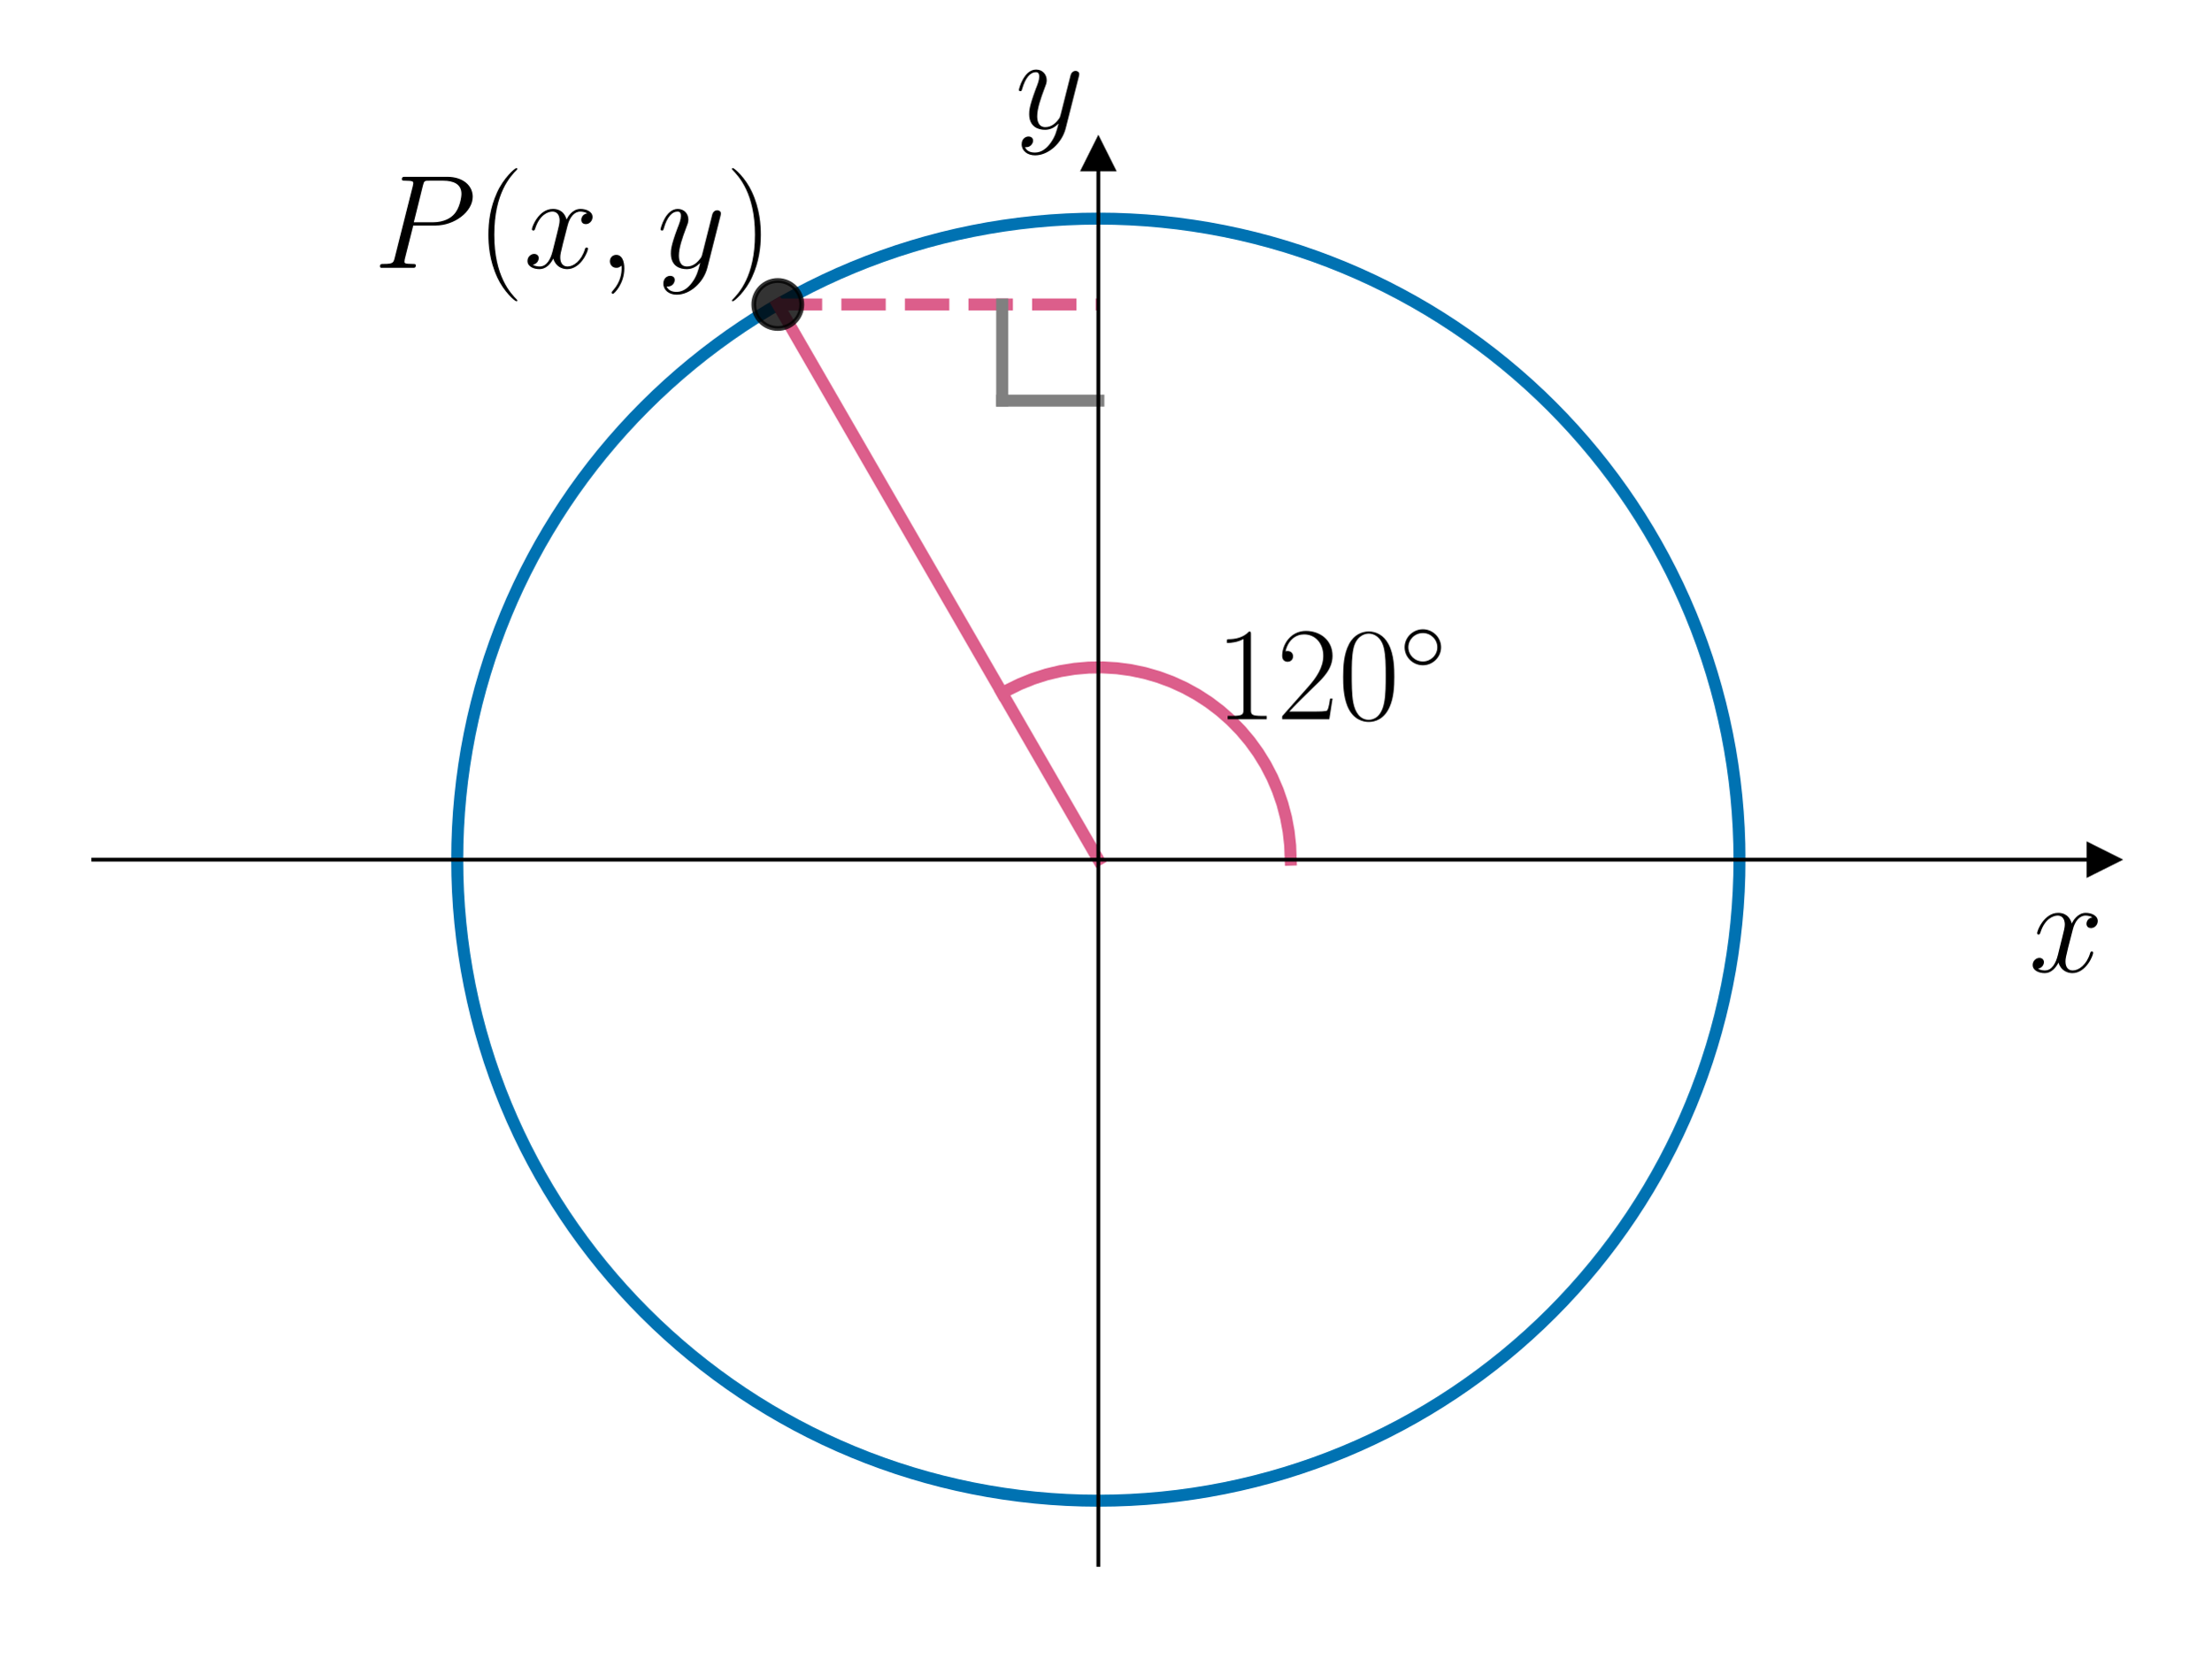
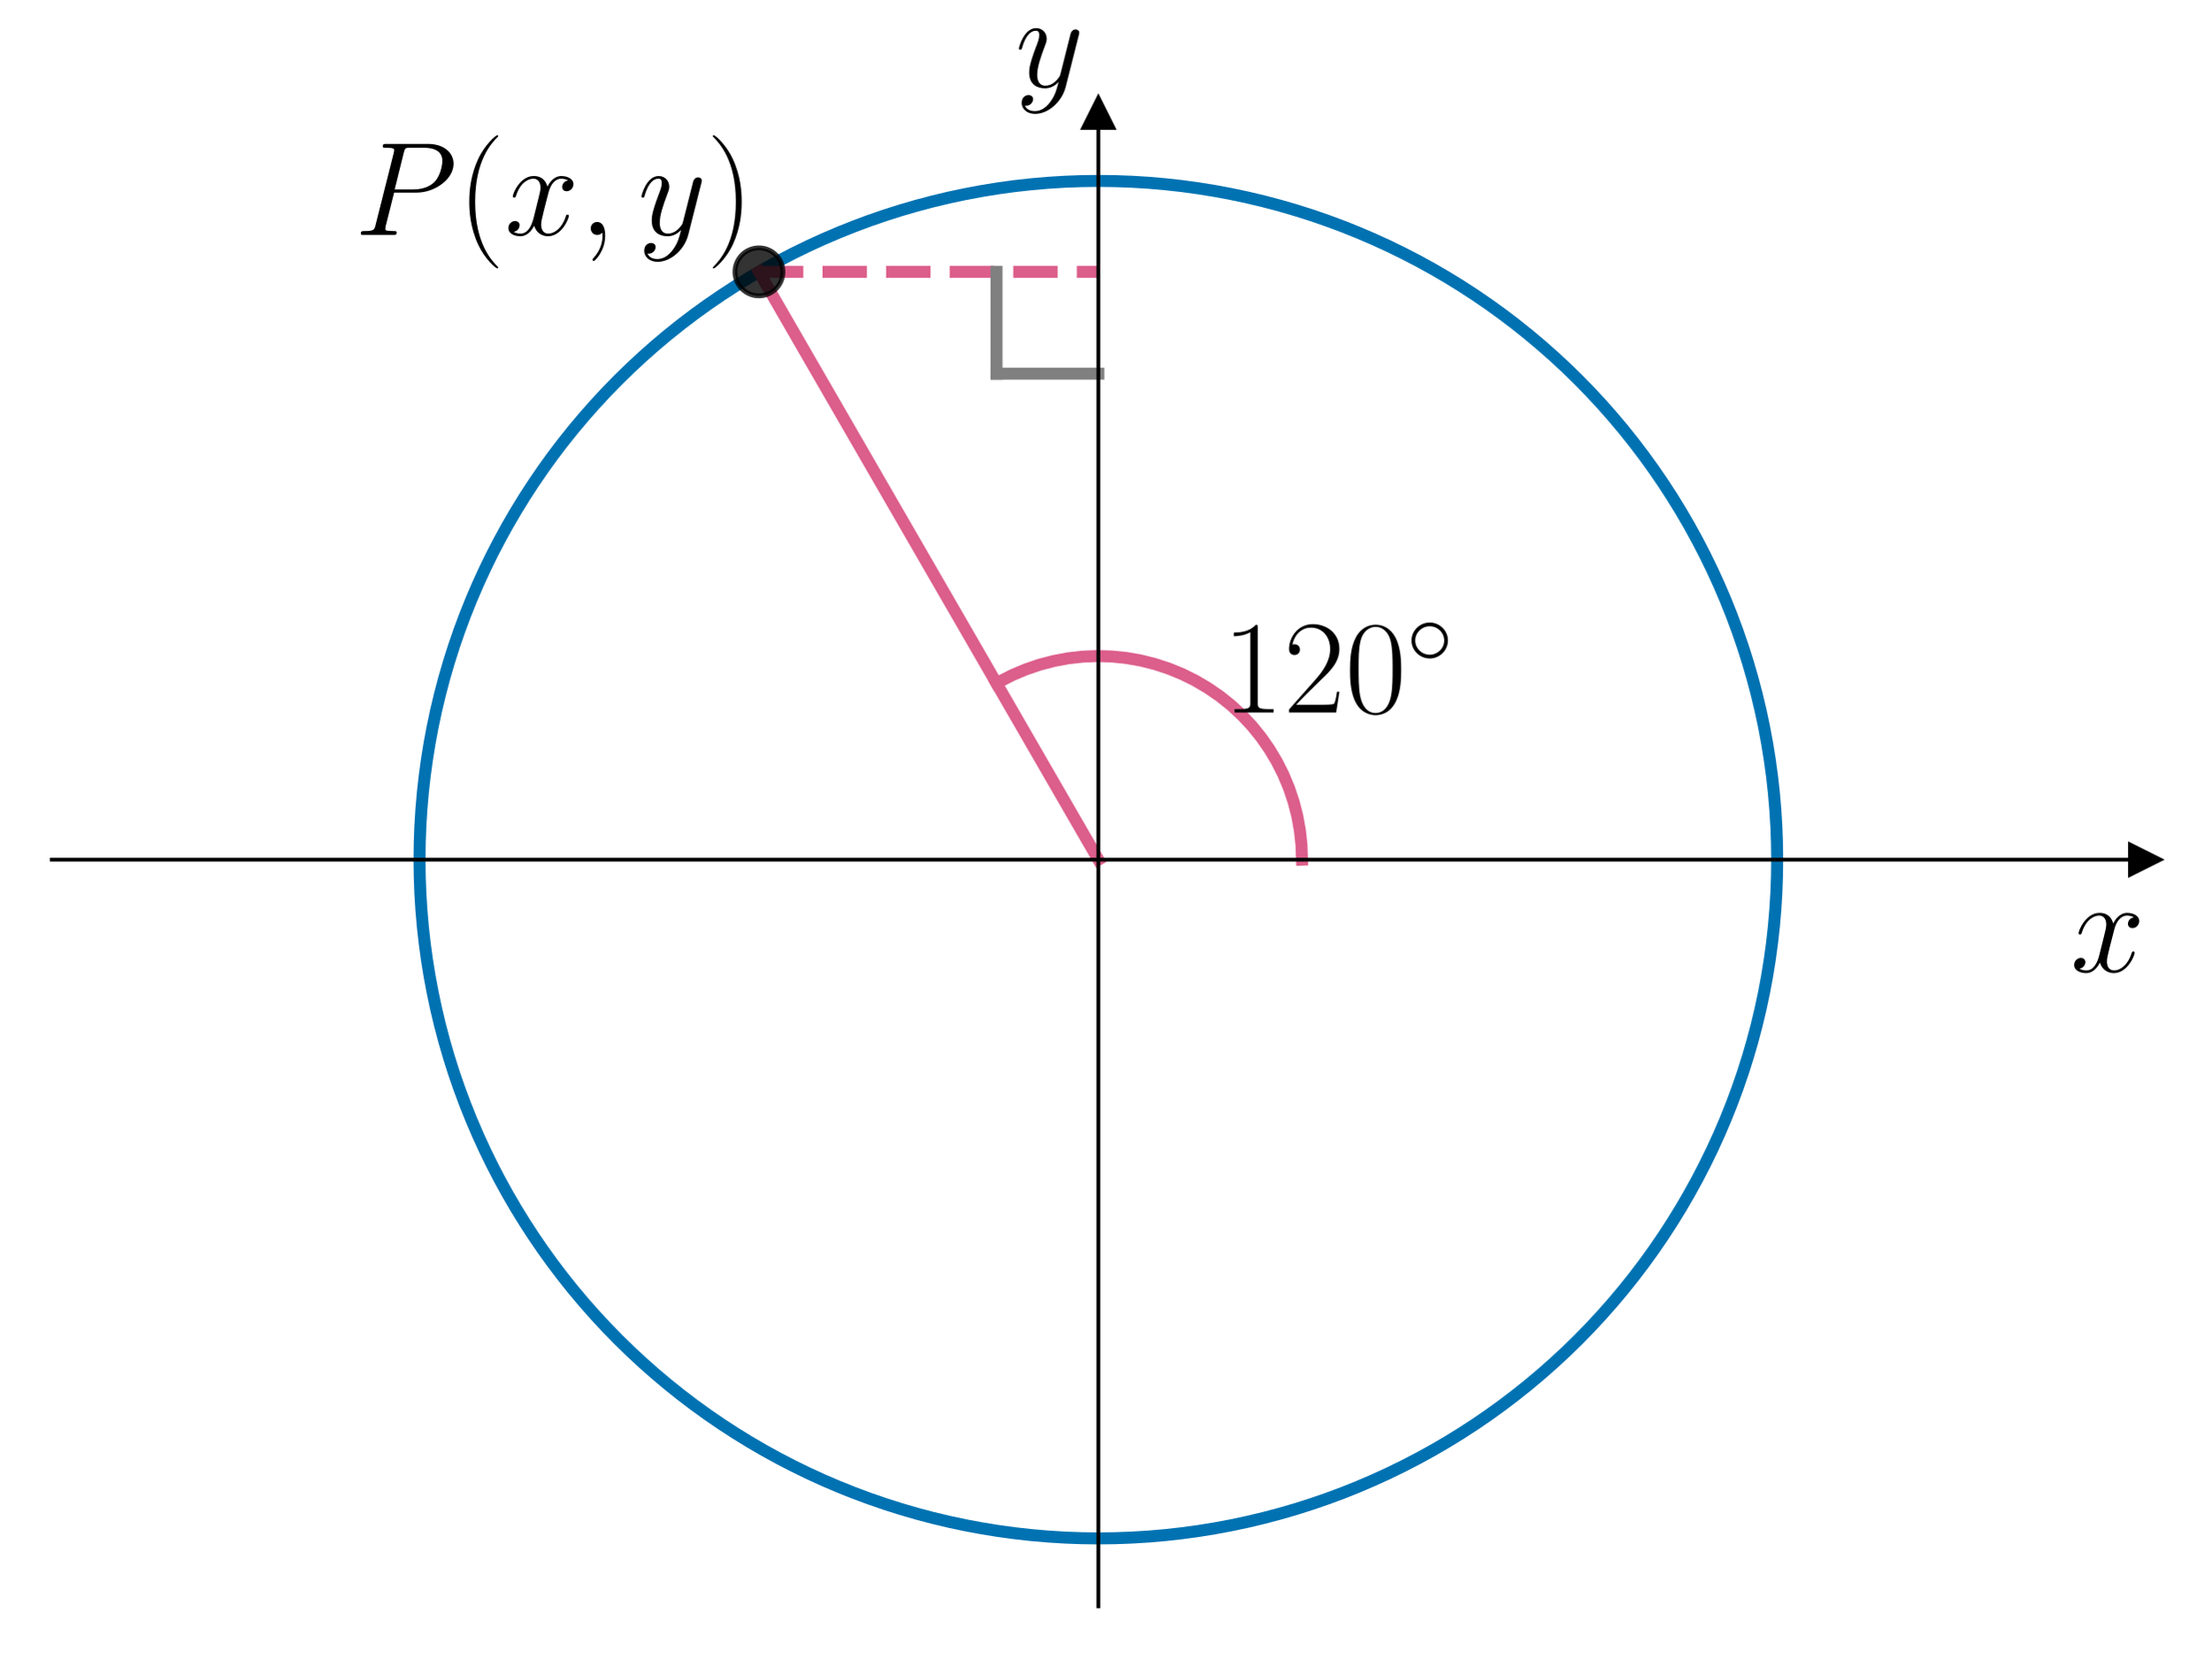
<svg xmlns="http://www.w3.org/2000/svg" xmlns:xlink="http://www.w3.org/1999/xlink" width="460.8pt" height="345.6pt" viewBox="0 0 460.8 345.6" version="1.1">
  <defs>
    <style type="text/css">*{stroke-linejoin: round; stroke-linecap: butt}</style>
  </defs>
  <g id="figure_1">
    <g id="patch_1">
      <path d="M 0 345.6  L 460.8 345.6  L 460.8 0  L 0 0  L 0 345.6  z " style="fill: none" />
    </g>
    <g id="axes_1">
      <g id="patch_2">
-         <path d="M 19.44 326.16  L 438.36 326.16  L 438.36 32.199  L 19.44 32.199  L 19.44 326.16  z " style="fill: none" />
+         <path d="M 10.8 334.8  L 447 334.8  L 447 23.559  L 10.8 23.559  L 10.8 334.8  z " style="fill: none" />
      </g>
      <g id="patch_3">
-         <path d="M 228.9 312.798  C 264.336 312.798 298.326 298.719 323.383 273.662  C 348.44 248.605 362.519 214.616 362.519 179.179  C 362.519 143.743 348.44 109.754 323.383 84.697  C 298.326 59.64 264.336 45.561 228.9 45.561  C 193.464 45.561 159.474 59.64 134.417 84.697  C 109.36 109.754 95.281 143.743 95.281 179.179  C 95.281 214.616 109.36 248.605 134.417 273.662  C 159.474 298.719 193.464 312.798 228.9 312.798  L 228.9 312.798  z " clip-path="url(#p1c338349c6)" style="fill: none; stroke: #0072b2; stroke-width: 2.5; stroke-linejoin: miter" />
+         <path d="M 228.9 320.653  C 266.419 320.653 302.407 305.746 328.937 279.216  C 355.467 252.686 370.373 216.699 370.373 179.179  C 370.373 141.66 355.467 105.673 328.937 79.143  C 302.407 52.613 266.419 37.706 228.9 37.706  C 191.381 37.706 155.393 52.613 128.863 79.143  C 102.333 105.673 87.427 141.66 87.427 179.179  C 87.427 216.699 102.333 252.686 128.863 279.216  C 155.393 305.746 191.381 320.653 228.9 320.653  L 228.9 320.653  z " clip-path="url(#p2bcd335886)" style="fill: none; stroke: #0072b2; stroke-width: 2.5; stroke-linejoin: miter" />
      </g>
      <g id="matplotlib.axis_1">
        <g id="text_1">
-           <g transform="translate(422.8385 202.5512) scale(0.28 -0.28)">
+           <g transform="translate(431.4785 202.5512) scale(0.28 -0.28)">
            <defs>
              <path id="CMMI12-78" d="M 3034 2606  C 2829 2567 2752 2414 2752 2293  C 2752 2139 2874 2088 2963 2088  C 3155 2088 3290 2254 3290 2427  C 3290 2695 2982 2816 2714 2816  C 2323 2816 2106 2433 2048 2312  C 1901 2816 1504 2816 1389 2816  C 736 2816 390 1980 390 1839  C 390 1814 416 1782 461 1782  C 512 1782 525 1820 538 1846  C 755 2555 1184 2689 1370 2689  C 1658 2689 1715 2420 1715 2267  C 1715 2127 1677 1980 1600 1673  L 1382 798  C 1286 415 1101 64 762 64  C 730 64 570 64 435 147  C 666 192 717 383 717 460  C 717 588 621 664 499 664  C 346 664 179 530 179 326  C 179 57 480 -64 755 -64  C 1062 -64 1280 179 1414 441  C 1517 64 1837 -64 2074 -64  C 2726 -64 3072 773 3072 913  C 3072 945 3046 971 3008 971  C 2950 971 2944 939 2925 888  C 2752 326 2381 64 2093 64  C 1869 64 1747 230 1747 492  C 1747 632 1773 734 1875 1156  L 2099 2024  C 2195 2408 2413 2689 2707 2689  C 2720 2689 2899 2689 3034 2606  z " transform="scale(0.015625)" />
            </defs>
            <use xlink:href="#CMMI12-78" transform="scale(0.996264)" />
          </g>
        </g>
      </g>
      <g id="matplotlib.axis_2">
        <g id="text_2">
-           <g transform="translate(211.582 26.77296) scale(0.28 -0.28)">
+           <g transform="translate(211.582 18.13296) scale(0.28 -0.28)">
            <defs>
              <path id="CMMI12-79" d="M 1683 -700  C 1510 -939 1261 -1152 947 -1152  C 870 -1152 563 -1152 467 -889  C 486 -895 518 -895 531 -895  C 723 -895 851 -729 851 -582  C 851 -435 730 -384 634 -384  C 531 -384 307 -458 307 -759  C 307 -1071 582 -1286 947 -1286  C 1587 -1286 2234 -700 2413 6  L 3040 2485  C 3046 2517 3059 2556 3059 2594  C 3059 2689 2982 2753 2886 2753  C 2829 2753 2694 2727 2643 2535  L 2170 658  C 2138 543 2138 530 2086 460  C 1958 281 1747 64 1440 64  C 1082 64 1050 415 1050 588  C 1050 952 1222 1443 1395 1903  C 1466 2088 1504 2178 1504 2305  C 1504 2574 1312 2816 998 2816  C 410 2816 173 1890 173 1839  C 173 1814 198 1782 243 1782  C 301 1782 307 1807 333 1897  C 486 2433 730 2689 979 2689  C 1037 2689 1146 2689 1146 2478  C 1146 2312 1075 2127 979 1884  C 666 1047 666 837 666 683  C 666 77 1101 -64 1421 -64  C 1606 -64 1837 -6 2061 230  L 2067 224  C 1971 -147 1907 -392 1683 -700  z " transform="scale(0.015625)" />
            </defs>
            <use xlink:href="#CMMI12-79" transform="scale(0.996264)" />
          </g>
        </g>
      </g>
      <g id="line2d_1">
        <defs>
-           <path id="m2eafd0b974" d="M 3 0  L -3 -3  L -3 3  z " style="stroke: #000000; stroke-linejoin: miter" />
+           <path id="m5d3709186e" d="M 3 0  L -3 -3  L -3 3  z " style="stroke: #000000; stroke-linejoin: miter" />
        </defs>
        <g>
-           <use xlink:href="#m2eafd0b974" x="438.36" y="179.179" style="stroke: #000000; stroke-linejoin: miter" />
+           <use xlink:href="#m5d3709186e" x="447" y="179.179" style="stroke: #000000; stroke-linejoin: miter" />
        </g>
      </g>
      <g id="line2d_2">
        <defs>
-           <path id="mda02107d32" d="M 0 -3  L -3 3  L 3 3  z " style="stroke: #000000; stroke-linejoin: miter" />
+           <path id="m6025698592" d="M 0 -3  L -3 3  L 3 3  z " style="stroke: #000000; stroke-linejoin: miter" />
        </defs>
        <g>
-           <use xlink:href="#mda02107d32" x="228.9" y="32.199" style="stroke: #000000; stroke-linejoin: miter" />
+           <use xlink:href="#m6025698592" x="228.9" y="23.559" style="stroke: #000000; stroke-linejoin: miter" />
        </g>
      </g>
      <g id="line2d_3">
-         <path d="M 268.986 179.179  L 268.877 176.228  L 268.551 173.292  L 268.01 170.388  L 267.256 167.532  L 266.294 164.739  L 265.13 162.025  L 263.768 159.404  L 262.217 156.89  L 260.485 154.497  L 258.582 152.238  L 256.518 150.126  L 254.303 148.171  L 251.951 146.384  L 249.473 144.776  L 246.884 143.355  L 244.197 142.128  L 241.428 141.102  L 238.59 140.283  L 235.699 139.675  L 232.772 139.281  L 229.823 139.104  L 226.87 139.145  L 223.927 139.403  L 221.012 139.878  L 218.139 140.565  L 215.325 141.462  L 212.584 142.564  L 209.933 143.865  L 208.857 144.464  L 208.857 144.464  " clip-path="url(#p1c338349c6)" style="fill: none; stroke: #dc5e8b; stroke-width: 2.5; stroke-linecap: square" />
+         <path d="M 271.342 179.179  L 271.233 176.141  L 270.907 173.118  L 270.365 170.126  L 269.611 167.18  L 268.647 164.297  L 267.479 161.489  L 266.114 158.772  L 264.557 156.161  L 262.818 153.667  L 260.904 151.304  L 258.826 149.084  L 256.595 147.019  L 254.221 145.118  L 251.718 143.393  L 249.097 141.851  L 246.373 140.501  L 243.559 139.349  L 240.67 138.402  L 237.72 137.664  L 234.725 137.139  L 231.7 136.83  L 228.661 136.738  L 225.623 136.864  L 222.602 137.207  L 219.613 137.766  L 216.672 138.537  L 213.794 139.517  L 210.993 140.7  L 208.284 142.081  L 207.679 142.424  L 207.679 142.424  " clip-path="url(#p2bcd335886)" style="fill: none; stroke: #dc5e8b; stroke-width: 2.5; stroke-linecap: square" />
      </g>
      <g id="line2d_4">
-         <path d="M 228.9 179.179  L 162.091 63.462  " clip-path="url(#p1c338349c6)" style="fill: none; stroke: #dc5e8b; stroke-width: 2.5; stroke-linecap: square" />
+         <path d="M 228.9 179.179  L 158.163 56.66  " clip-path="url(#p2bcd335886)" style="fill: none; stroke: #dc5e8b; stroke-width: 2.5; stroke-linecap: square" />
      </g>
      <g id="line2d_5">
-         <path d="M 162.091 63.462  L 228.9 63.462  " clip-path="url(#p1c338349c6)" style="fill: none; stroke-dasharray: 9.25,4; stroke-dashoffset: 0; stroke: #dc5e8b; stroke-width: 2.5" />
+         <path d="M 158.163 56.66  L 228.9 56.66  " clip-path="url(#p2bcd335886)" style="fill: none; stroke-dasharray: 9.25,4; stroke-dashoffset: 0; stroke: #dc5e8b; stroke-width: 2.5" />
      </g>
      <g id="line2d_6">
-         <path d="M 228.9 83.505  L 208.857 83.505  " clip-path="url(#p1c338349c6)" style="fill: none; stroke: #808080; stroke-width: 2.5; stroke-linecap: square" />
+         <path d="M 228.9 77.881  L 207.679 77.881  " clip-path="url(#p2bcd335886)" style="fill: none; stroke: #808080; stroke-width: 2.5; stroke-linecap: square" />
      </g>
      <g id="line2d_7">
-         <path d="M 208.857 83.505  L 208.857 63.462  " clip-path="url(#p1c338349c6)" style="fill: none; stroke: #808080; stroke-width: 2.5; stroke-linecap: square" />
+         <path d="M 207.679 77.881  L 207.679 56.66  " clip-path="url(#p2bcd335886)" style="fill: none; stroke: #808080; stroke-width: 2.5; stroke-linecap: square" />
      </g>
      <g id="line2d_8">
        <defs>
-           <path id="mcc82cda49b" d="M 0 5  C 1.326 5 2.598 4.473 3.536 3.536  C 4.473 2.598 5 1.326 5 0  C 5 -1.326 4.473 -2.598 3.536 -3.536  C 2.598 -4.473 1.326 -5 0 -5  C -1.326 -5 -2.598 -4.473 -3.536 -3.536  C -4.473 -2.598 -5 -1.326 -5 0  C -5 1.326 -4.473 2.598 -3.536 3.536  C -2.598 4.473 -1.326 5 0 5  z " style="stroke: #000000; stroke-opacity: 0.8" />
+           <path id="mca41d7864a" d="M 0 5  C 1.326 5 2.598 4.473 3.536 3.536  C 4.473 2.598 5 1.326 5 0  C 5 -1.326 4.473 -2.598 3.536 -3.536  C 2.598 -4.473 1.326 -5 0 -5  C -1.326 -5 -2.598 -4.473 -3.536 -3.536  C -4.473 -2.598 -5 -1.326 -5 0  C -5 1.326 -4.473 2.598 -3.536 3.536  C -2.598 4.473 -1.326 5 0 5  z " style="stroke: #000000; stroke-opacity: 0.8" />
        </defs>
-         <g clip-path="url(#p1c338349c6)">
-           <use xlink:href="#mcc82cda49b" x="162.091" y="63.462" style="fill-opacity: 0.8; stroke: #000000; stroke-opacity: 0.8" />
+         <g clip-path="url(#p2bcd335886)">
+           <use xlink:href="#mca41d7864a" x="158.163" y="56.66" style="fill-opacity: 0.8; stroke: #000000; stroke-opacity: 0.8" />
        </g>
      </g>
      <g id="patch_4">
-         <path d="M 228.9 326.16  L 228.9 32.199  " style="fill: none; stroke: #000000; stroke-width: 0.8; stroke-linejoin: miter; stroke-linecap: square" />
+         <path d="M 228.9 334.8  L 228.9 23.559  " style="fill: none; stroke: #000000; stroke-width: 0.8; stroke-linejoin: miter; stroke-linecap: square" />
      </g>
      <g id="patch_5">
-         <path d="M 438.36 326.16  L 438.36 32.199  " style="fill: none" />
+         <path d="M 447 334.8  L 447 23.559  " style="fill: none" />
      </g>
      <g id="patch_6">
-         <path d="M 19.44 179.179  L 438.36 179.179  " style="fill: none; stroke: #000000; stroke-width: 0.8; stroke-linejoin: miter; stroke-linecap: square" />
+         <path d="M 10.8 179.179  L 447 179.179  " style="fill: none; stroke: #000000; stroke-width: 0.8; stroke-linejoin: miter; stroke-linecap: square" />
      </g>
      <g id="patch_7">
-         <path d="M 19.44 32.199  L 438.36 32.199  " style="fill: none" />
+         <path d="M 10.8 23.559  L 447 23.559  " style="fill: none" />
      </g>
      <g id="text_3">
-         <g transform="translate(77.86526 55.81553) scale(0.28 -0.28)">
+         <g transform="translate(73.87966 48.95996) scale(0.28 -0.28)">
          <defs>
            <path id="CMMI12-50" d="M 1894 2023  L 2970 2023  C 3853 2023 4736 2673 4736 3401  C 4736 3898 4314 4352 3507 4352  L 1530 4352  C 1408 4352 1350 4352 1350 4231  C 1350 4167 1408 4167 1504 4167  C 1894 4167 1894 4116 1894 4046  C 1894 4034 1894 3995 1869 3899  L 1005 472  C 947 249 934 185 486 185  C 365 185 301 185 301 70  C 301 0 358 0 397 0  C 518 0 646 0 768 0  L 1517 0  C 1638 0 1773 0 1894 0  C 1946 0 2016 0 2016 121  C 2016 185 1958 185 1862 185  C 1478 185 1472 230 1472 293  C 1472 325 1478 369 1485 401  L 1894 2023  z M 2355 3930  C 2413 4167 2438 4167 2688 4167  L 3322 4167  C 3802 4167 4198 4013 4198 3535  C 4198 3369 4115 2827 3821 2534  C 3712 2419 3405 2176 2822 2176  L 1920 2176  L 2355 3930  z " transform="scale(0.015625)" />
            <path id="CMR17-28" d="M 1958 -1561  C 1958 -1555 1958 -1542 1939 -1523  C 1645 -1224 858 -407 858 1581  C 858 3569 1632 4379 1946 4697  C 1946 4704 1958 4717 1958 4736  C 1958 4755 1939 4768 1914 4768  C 1843 4768 1299 4296 986 3594  C 666 2887 576 2199 576 1588  C 576 1128 621 351 1005 -471  C 1312 -1135 1837 -1600 1914 -1600  C 1946 -1600 1958 -1587 1958 -1561  z " transform="scale(0.015625)" />
            <path id="CMMI12-3b" d="M 1248 -31  C 1248 343 1126 619 864 619  C 659 619 557 453 557 313  C 557 172 653 0 870 0  C 954 0 1024 26 1082 83  C 1094 96 1101 96 1107 96  C 1120 96 1120 5 1120 -27  C 1120 -240 1082 -659 710 -1080  C 640 -1157 640 -1170 640 -1183  C 640 -1216 672 -1248 704 -1248  C 755 -1248 1248 -771 1248 -31  z " transform="scale(0.015625)" />
            <path id="CMR17-29" d="M 1683 1581  C 1683 2040 1638 2817 1254 3639  C 947 4303 422 4768 346 4768  C 326 4768 301 4761 301 4729  C 301 4717 307 4710 314 4697  C 621 4378 1402 3568 1402 1584  C 1402 -407 627 -1217 314 -1537  C 307 -1549 301 -1556 301 -1568  C 301 -1600 326 -1600 346 -1600  C 416 -1600 960 -1128 1274 -426  C 1594 281 1683 969 1683 1581  z " transform="scale(0.015625)" />
          </defs>
          <use xlink:href="#CMMI12-50" transform="scale(0.996264)" />
          <use xlink:href="#CMR17-28" transform="translate(76.42582 0) scale(0.996264)" />
          <use xlink:href="#CMMI12-78" transform="translate(111.7066 0) scale(0.996264)" />
          <use xlink:href="#CMMI12-3b" transform="translate(167.1406 0) scale(0.996264)" />
          <use xlink:href="#CMMI12-79" transform="translate(210.8422 0) scale(0.996264)" />
          <use xlink:href="#CMR17-29" transform="translate(261.981 0) scale(0.996264)" />
        </g>
      </g>
      <g id="text_4">
-         <g transform="translate(253.2754 149.9139) scale(0.28 -0.28)">
+         <g transform="translate(254.7083 148.5001) scale(0.28 -0.28)">
          <defs>
            <path id="CMR17-31" d="M 1702 4058  C 1702 4192 1696 4192 1606 4192  C 1357 3916 979 3827 621 3827  C 602 3827 570 3827 563 3808  C 557 3795 557 3782 557 3648  C 755 3648 1088 3686 1344 3839  L 1344 461  C 1344 236 1331 160 781 160  L 589 160  L 589 0  C 896 0 1216 0 1523 0  C 1830 0 2150 0 2458 0  L 2458 160  L 2266 160  C 1715 160 1702 230 1702 458  L 1702 4058  z " transform="scale(0.015625)" />
            <path id="CMR17-32" d="M 2669 989  L 2554 989  C 2490 536 2438 459 2413 420  C 2381 369 1920 369 1830 369  L 602 369  C 832 619 1280 1072 1824 1597  C 2214 1967 2669 2402 2669 3035  C 2669 3790 2067 4224 1395 4224  C 691 4224 262 3604 262 3030  C 262 2780 448 2748 525 2748  C 589 2748 781 2787 781 3010  C 781 3207 614 3264 525 3264  C 486 3264 448 3258 422 3245  C 544 3790 915 4058 1306 4058  C 1862 4058 2227 3617 2227 3035  C 2227 2479 1901 2000 1536 1584  L 262 146  L 262 0  L 2515 0  L 2669 989  z " transform="scale(0.015625)" />
            <path id="CMR17-30" d="M 2688 2025  C 2688 2416 2682 3080 2413 3591  C 2176 4039 1798 4198 1466 4198  C 1158 4198 768 4058 525 3597  C 269 3118 243 2524 243 2025  C 243 1661 250 1106 448 619  C 723 -39 1216 -128 1466 -128  C 1760 -128 2208 -7 2470 600  C 2662 1042 2688 1559 2688 2025  z M 1466 -26  C 1056 -26 813 325 723 812  C 653 1188 653 1738 653 2096  C 653 2588 653 2997 736 3387  C 858 3929 1216 4096 1466 4096  C 1728 4096 2067 3923 2189 3400  C 2272 3036 2278 2607 2278 2096  C 2278 1680 2278 1169 2202 792  C 2067 95 1690 -26 1466 -26  z " transform="scale(0.015625)" />
            <path id="CMSY10-e" d="M 2842 1600  C 2842 2277 2272 2828 1600 2828  C 909 2828 352 2264 352 1600  C 352 930 909 372 1600 372  C 2272 372 2842 923 2842 1600  z M 1600 628  C 1043 628 608 1070 608 1600  C 608 2130 1050 2572 1600 2572  C 2131 2572 2586 2142 2586 1600  C 2586 1058 2131 628 1600 628  z " transform="scale(0.015625)" />
          </defs>
          <use xlink:href="#CMR17-31" transform="scale(0.996264)" />
          <use xlink:href="#CMR17-32" transform="translate(45.69048 0) scale(0.996264)" />
          <use xlink:href="#CMR17-30" transform="translate(91.38095 0) scale(0.996264)" />
          <use xlink:href="#CMSY10-e" transform="translate(137.0714 36.15364) scale(0.697382)" />
        </g>
      </g>
    </g>
  </g>
  <defs>
-     <clipPath id="p1c338349c6">
-       <rect x="19.44" y="32.199" width="418.92" height="293.961" />
+     <clipPath id="p2bcd335886">
+       <rect x="10.8" y="23.559" width="436.2" height="311.241" />
    </clipPath>
  </defs>
</svg>
